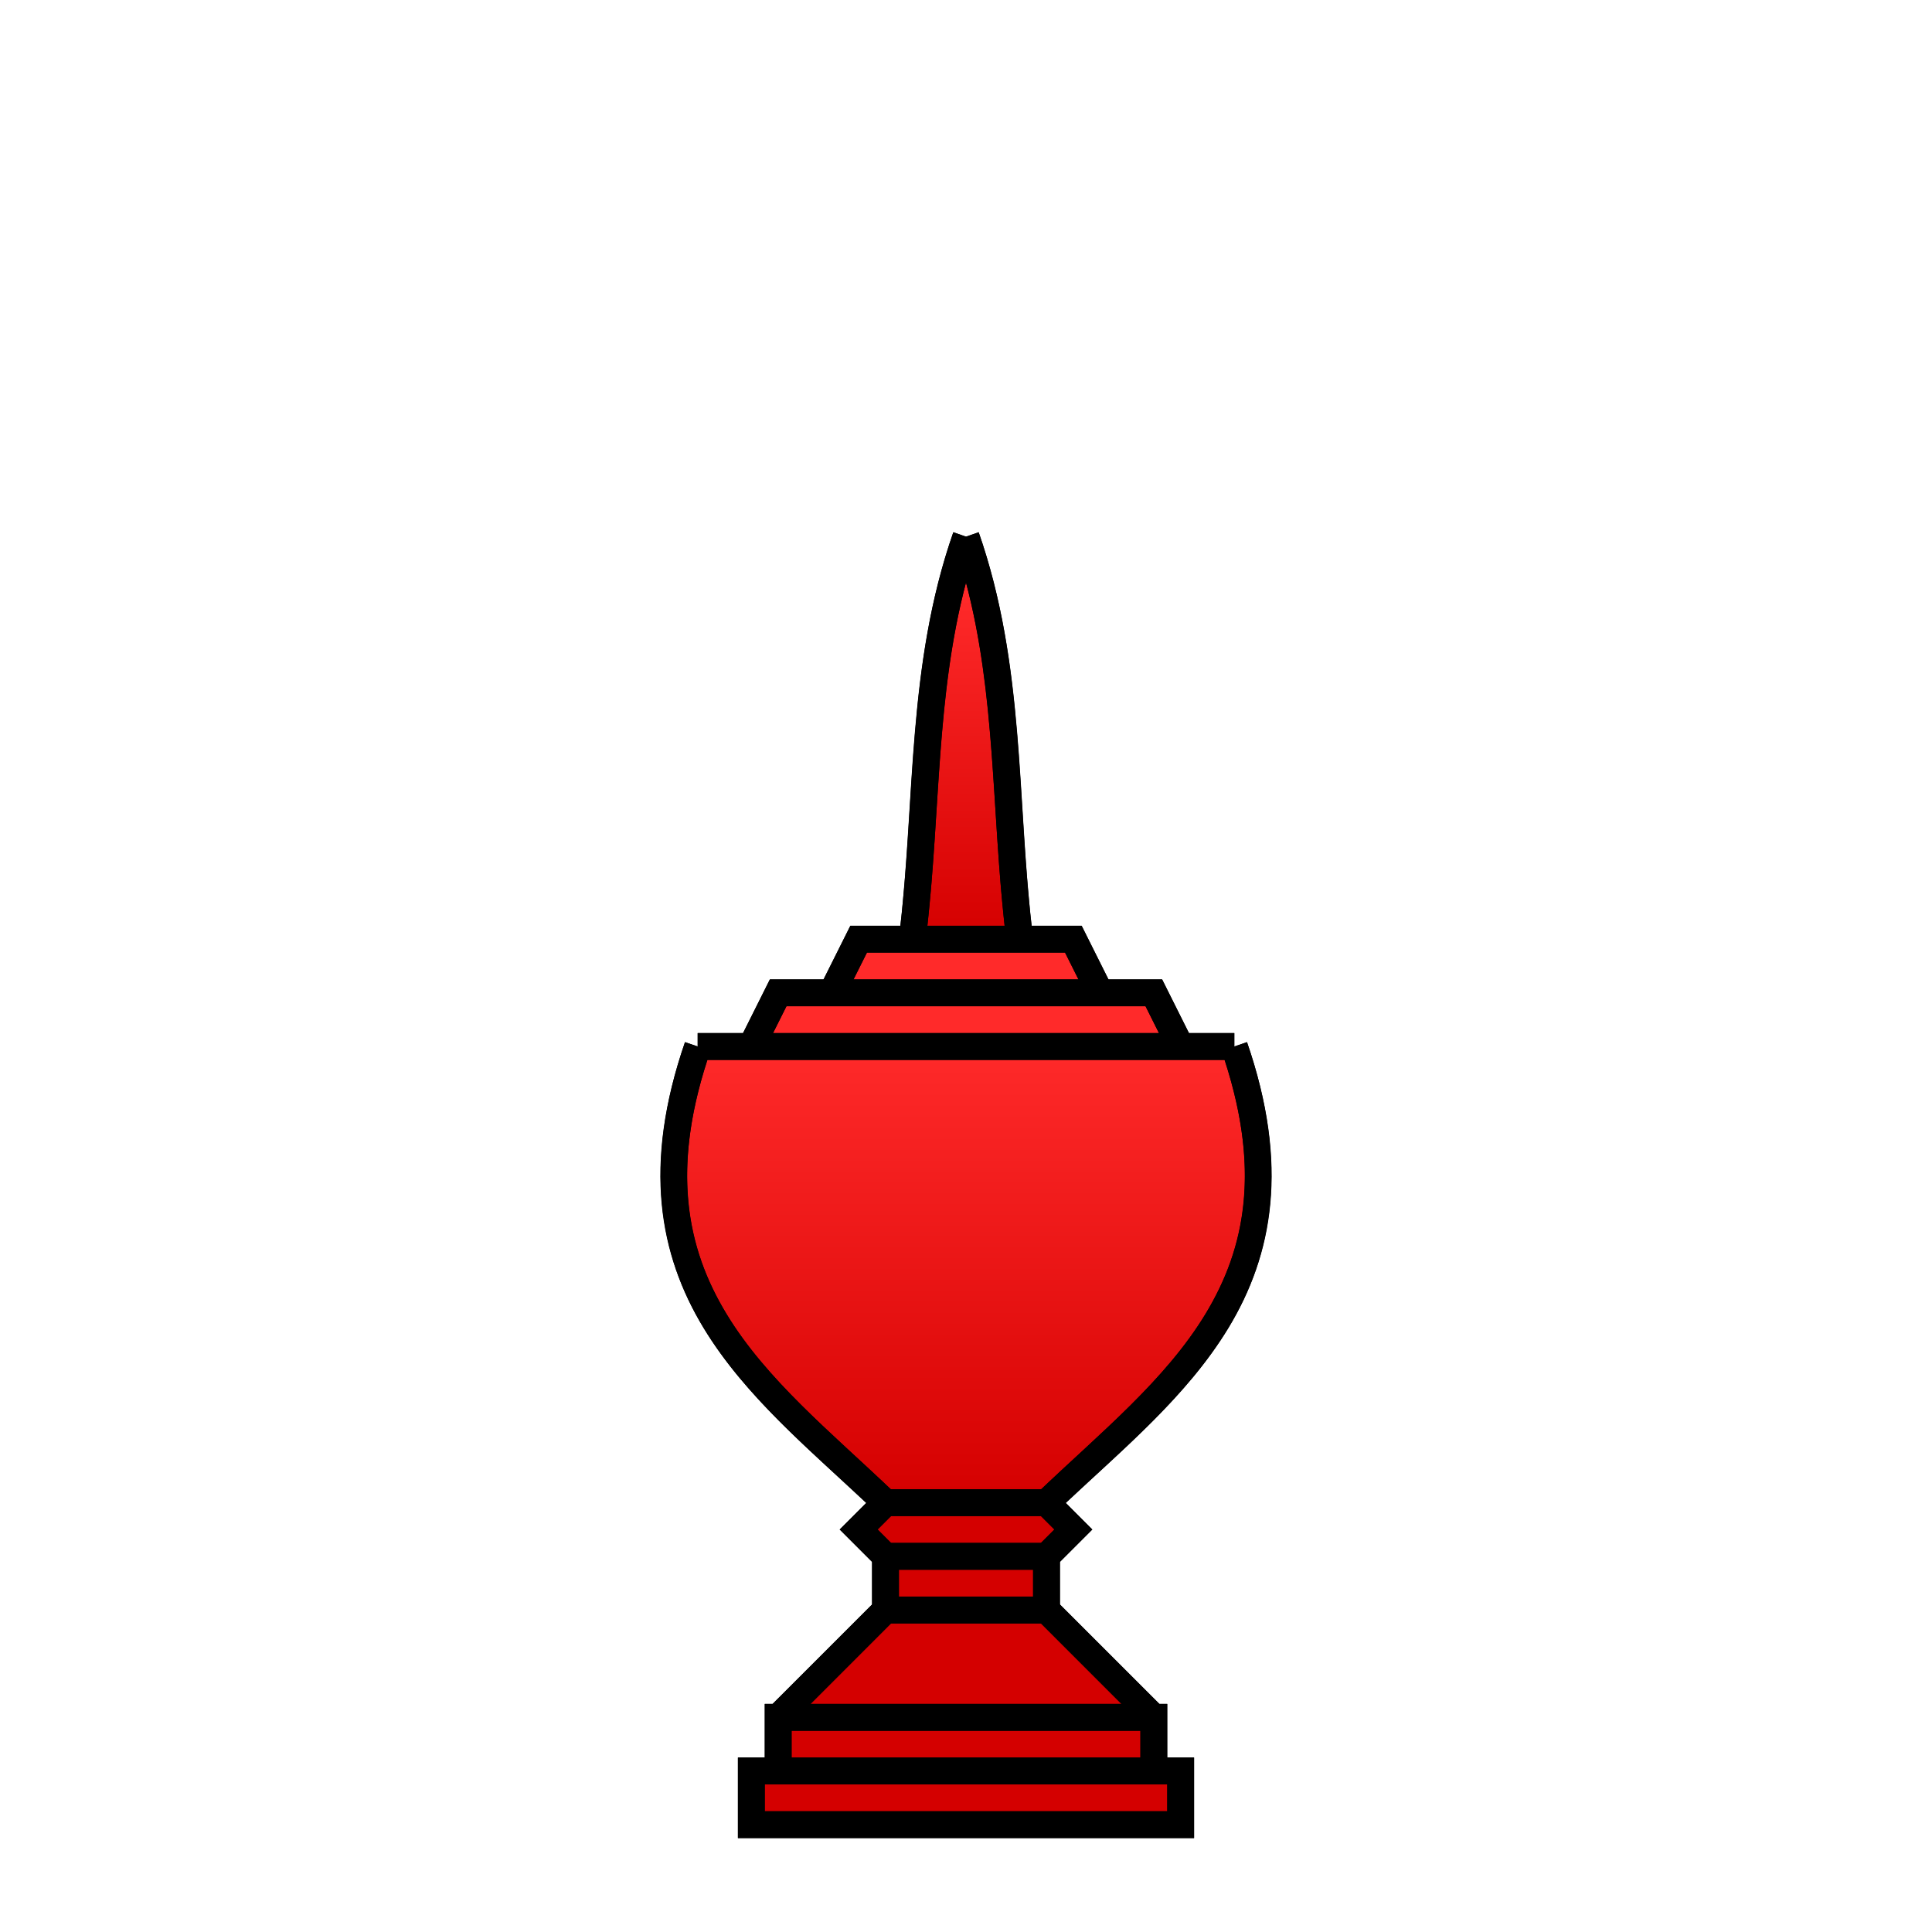
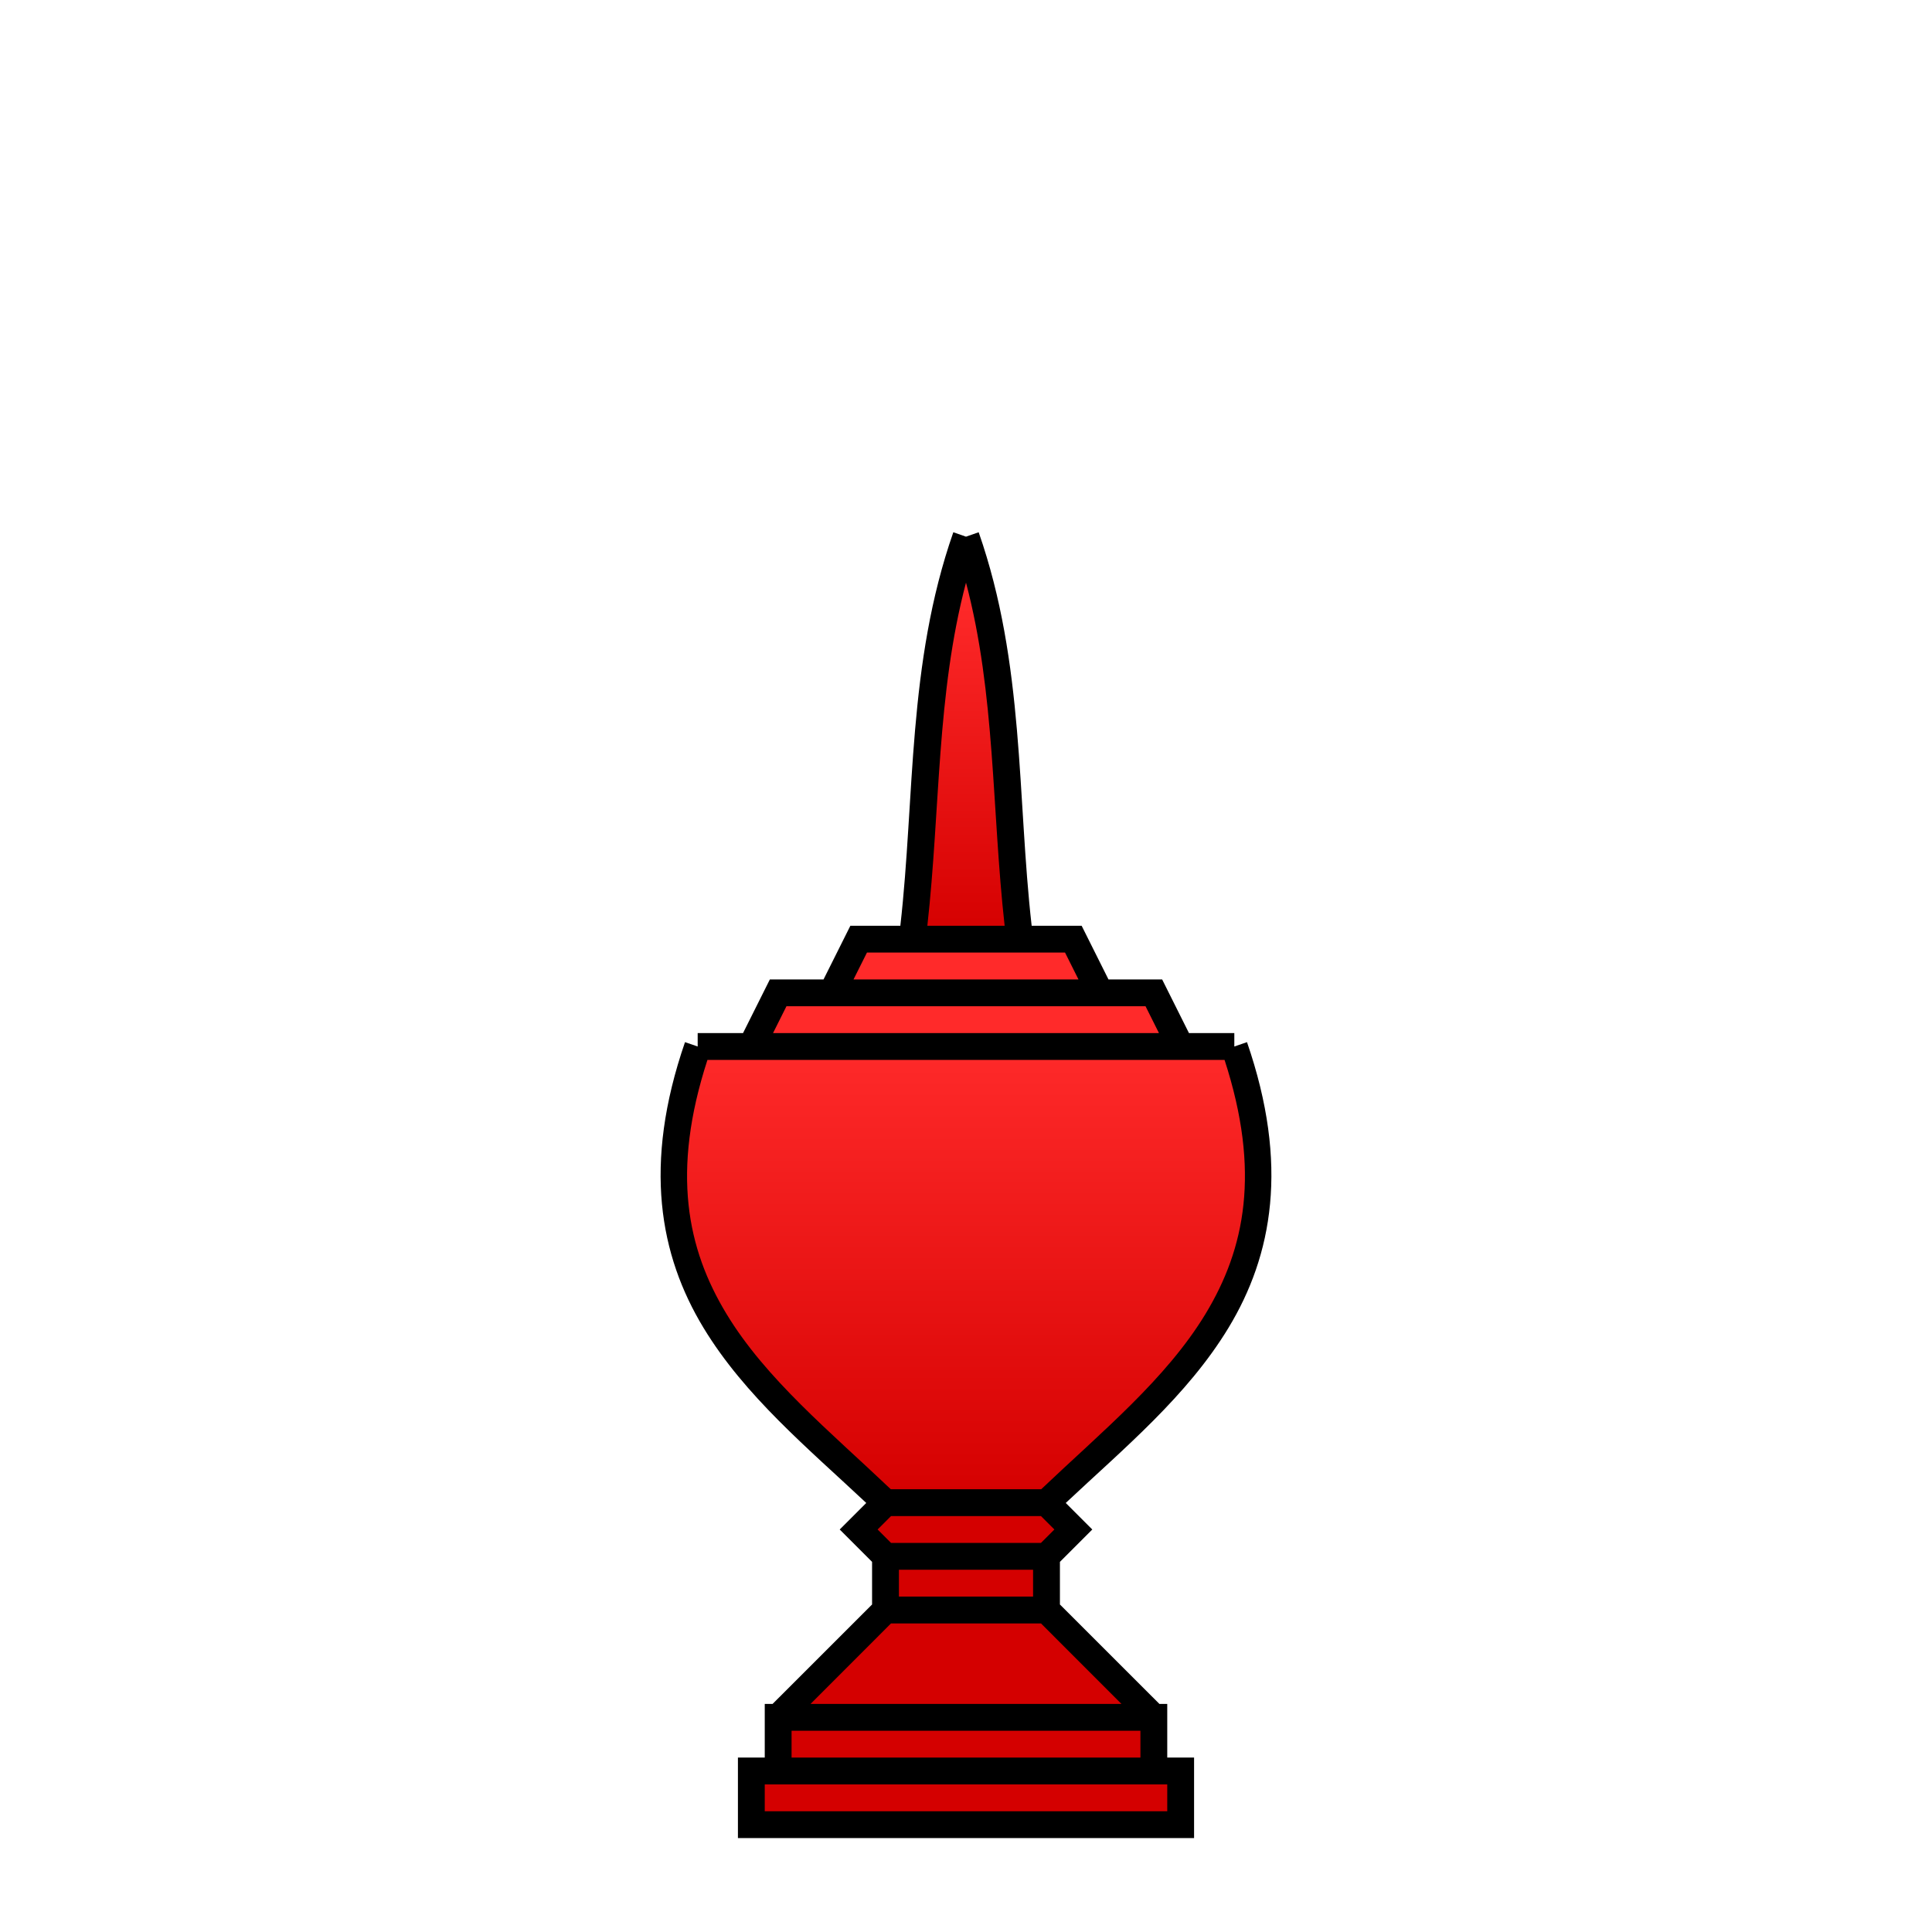
<svg xmlns="http://www.w3.org/2000/svg" xmlns:xlink="http://www.w3.org/1999/xlink" width="360" height="360" viewBox="0 0 95.25 95.25" version="1.1" id="svg8">
  <defs id="defs2">
    <linearGradient id="linearGradient3453">
      <stop style="stop-color:#ff2a2a;stop-opacity:1" offset="0" id="stop3449" />
      <stop style="stop-color:#d40000;stop-opacity:1" offset="1" id="stop3451" />
    </linearGradient>
    <linearGradient id="linearGradient3445">
      <stop style="stop-color:#ff2a2a;stop-opacity:1" offset="0" id="stop3441" />
      <stop style="stop-color:#d40000;stop-opacity:1" offset="1" id="stop3443" />
    </linearGradient>
    <linearGradient xlink:href="#linearGradient3445" id="linearGradient3447" x1="180" y1="195" x2="180" y2="280" gradientUnits="userSpaceOnUse" />
    <linearGradient xlink:href="#linearGradient3453" id="linearGradient3455" x1="180" y1="110" x2="180" y2="175" gradientUnits="userSpaceOnUse" />
  </defs>
  <g id="layer6" style="display:inline">
    <path style="color:#000000;font-style:normal;font-variant:normal;font-weight:normal;font-stretch:normal;font-size:medium;line-height:normal;font-family:sans-serif;font-variant-ligatures:normal;font-variant-position:normal;font-variant-caps:normal;font-variant-numeric:normal;font-variant-alternates:normal;font-feature-settings:normal;text-indent:0;text-align:start;text-decoration:none;text-decoration-line:none;text-decoration-style:solid;text-decoration-color:#000000;letter-spacing:normal;word-spacing:normal;text-transform:none;writing-mode:lr-tb;direction:ltr;text-orientation:mixed;dominant-baseline:auto;baseline-shift:baseline;text-anchor:start;white-space:normal;shape-padding:0;clip-rule:nonzero;display:inline;overflow:visible;visibility:visible;opacity:1;isolation:auto;mix-blend-mode:normal;color-interpolation:sRGB;color-interpolation-filters:linearRGB;solid-color:#000000;solid-opacity:1;vector-effect:none;fill:#000000;fill-opacity:1;fill-rule:nonzero;stroke:none;stroke-width:5;stroke-linecap:butt;stroke-linejoin:miter;stroke-miterlimit:4;stroke-dasharray:none;stroke-dashoffset:0;stroke-opacity:1;color-rendering:auto;image-rendering:auto;shape-rendering:auto;text-rendering:auto;enable-background:accumulate" d="M 177.639,99.176 C 169.063,123.705 170.492,148.488 167.766,172.5 h -9.312 l -5,10.002 h -10 l -4.998,9.996 h -8.453 V 195 l -2.361,-0.812 c -7.89,22.868 -4.72,39.738 3.439,53.217 7.714,12.744 19.573,22.539 30.332,32.65 L 156.467,285 l 6.031,6.031 v 7.943 l -18.537,18.527 H 142.5 v 9.996 h -4.998 v 15 H 180 222.498 v -15 H 217.5 v -9.996 h -1.461 l -18.537,-18.527 v -7.943 L 203.533,285 l -4.945,-4.945 c 10.759,-10.111 22.618,-19.906 30.332,-32.65 8.159,-13.478 11.329,-30.348 3.439,-53.217 L 229.998,195 v -2.502 h -8.453 l -4.998,-9.996 h -10 l -5,-10.002 h -9.312 c -2.726,-24.012 -1.298,-48.795 -9.873,-73.324 L 180,100 Z" id="path3360" transform="scale(0.2645833)" />
  </g>
  <g id="layer7">
    <path style="display:inline;color:#000000;font-style:normal;font-variant:normal;font-weight:normal;font-stretch:normal;font-size:medium;line-height:normal;font-family:sans-serif;font-variant-ligatures:normal;font-variant-position:normal;font-variant-caps:normal;font-variant-numeric:normal;font-variant-alternates:normal;font-feature-settings:normal;text-indent:0;text-align:start;text-decoration:none;text-decoration-line:none;text-decoration-style:solid;text-decoration-color:#000000;letter-spacing:normal;word-spacing:normal;text-transform:none;writing-mode:lr-tb;direction:ltr;text-orientation:mixed;dominant-baseline:auto;baseline-shift:baseline;text-anchor:start;white-space:normal;shape-padding:0;clip-rule:nonzero;overflow:visible;visibility:visible;opacity:1;isolation:auto;mix-blend-mode:normal;color-interpolation:sRGB;color-interpolation-filters:linearRGB;solid-color:#000000;solid-opacity:1;vector-effect:none;fill:url(#linearGradient3455);fill-opacity:1;fill-rule:nonzero;stroke:none;stroke-width:5;stroke-linecap:butt;stroke-linejoin:miter;stroke-miterlimit:4;stroke-dasharray:none;stroke-dashoffset:0;stroke-opacity:1;color-rendering:auto;image-rendering:auto;shape-rendering:auto;text-rendering:auto;enable-background:accumulate" d="m 180,108.568 c 5.502,20.788 4.783,42.259 7.201,63.932 H 180 172.799 c 2.419,-21.673 1.699,-43.144 7.201,-63.932 z" id="path3358" transform="scale(0.2645833)" />
    <path style="display:inline;color:#000000;font-style:normal;font-variant:normal;font-weight:normal;font-stretch:normal;font-size:medium;line-height:normal;font-family:sans-serif;font-variant-ligatures:normal;font-variant-position:normal;font-variant-caps:normal;font-variant-numeric:normal;font-variant-alternates:normal;font-feature-settings:normal;text-indent:0;text-align:start;text-decoration:none;text-decoration-line:none;text-decoration-style:solid;text-decoration-color:#000000;letter-spacing:normal;word-spacing:normal;text-transform:none;writing-mode:lr-tb;direction:ltr;text-orientation:mixed;dominant-baseline:auto;baseline-shift:baseline;text-anchor:start;white-space:normal;shape-padding:0;clip-rule:nonzero;overflow:visible;visibility:visible;opacity:1;isolation:auto;mix-blend-mode:normal;color-interpolation:sRGB;color-interpolation-filters:linearRGB;solid-color:#000000;solid-opacity:1;vector-effect:none;fill:#ff2a2a;fill-opacity:1;fill-rule:nonzero;stroke:none;stroke-width:5;stroke-linecap:butt;stroke-linejoin:miter;stroke-miterlimit:4;stroke-dasharray:none;stroke-dashoffset:0;stroke-opacity:1;color-rendering:auto;image-rendering:auto;shape-rendering:auto;text-rendering:auto;enable-background:accumulate" d="M 161.545,177.498 H 180 198.455 l 2.502,5.004 H 180 159.043 Z" id="path3356" transform="scale(0.2645833)" />
    <path style="display:inline;color:#000000;font-style:normal;font-variant:normal;font-weight:normal;font-stretch:normal;font-size:medium;line-height:normal;font-family:sans-serif;font-variant-ligatures:normal;font-variant-position:normal;font-variant-caps:normal;font-variant-numeric:normal;font-variant-alternates:normal;font-feature-settings:normal;text-indent:0;text-align:start;text-decoration:none;text-decoration-line:none;text-decoration-style:solid;text-decoration-color:#000000;letter-spacing:normal;word-spacing:normal;text-transform:none;writing-mode:lr-tb;direction:ltr;text-orientation:mixed;dominant-baseline:auto;baseline-shift:baseline;text-anchor:start;white-space:normal;shape-padding:0;clip-rule:nonzero;overflow:visible;visibility:visible;opacity:1;isolation:auto;mix-blend-mode:normal;color-interpolation:sRGB;color-interpolation-filters:linearRGB;solid-color:#000000;solid-opacity:1;vector-effect:none;fill:#ff2a2a;fill-opacity:1;fill-rule:nonzero;stroke:none;stroke-width:5;stroke-linecap:butt;stroke-linejoin:miter;stroke-miterlimit:4;stroke-dasharray:none;stroke-dashoffset:0;stroke-opacity:1;color-rendering:auto;image-rendering:auto;shape-rendering:auto;text-rendering:auto;enable-background:accumulate" d="M 146.545,187.5 H 180 213.455 l 2.5,4.998 H 180 144.045 Z" id="path3354" transform="scale(0.2645833)" />
    <path style="display:inline;color:#000000;font-style:normal;font-variant:normal;font-weight:normal;font-stretch:normal;font-size:medium;line-height:normal;font-family:sans-serif;font-variant-ligatures:normal;font-variant-position:normal;font-variant-caps:normal;font-variant-numeric:normal;font-variant-alternates:normal;font-feature-settings:normal;text-indent:0;text-align:start;text-decoration:none;text-decoration-line:none;text-decoration-style:solid;text-decoration-color:#000000;letter-spacing:normal;word-spacing:normal;text-transform:none;writing-mode:lr-tb;direction:ltr;text-orientation:mixed;dominant-baseline:auto;baseline-shift:baseline;text-anchor:start;white-space:normal;shape-padding:0;clip-rule:nonzero;overflow:visible;visibility:visible;opacity:1;isolation:auto;mix-blend-mode:normal;color-interpolation:sRGB;color-interpolation-filters:linearRGB;solid-color:#000000;solid-opacity:1;vector-effect:none;fill:url(#linearGradient3447);fill-opacity:1;fill-rule:nonzero;stroke:none;stroke-width:5;stroke-linecap:butt;stroke-linejoin:miter;stroke-miterlimit:4;stroke-dasharray:none;stroke-dashoffset:0;stroke-opacity:1;color-rendering:auto;image-rendering:auto;shape-rendering:auto;text-rendering:auto;enable-background:accumulate" d="M 131.822,197.502 H 180 228.178 c 6.784,20.86 3.788,35.206 -3.539,47.311 -7.365,12.167 -19.391,22.005 -30.629,32.688 H 180 165.99 c -11.238,-10.683 -23.264,-20.52 -30.629,-32.688 -7.327,-12.104 -10.324,-26.451 -3.539,-47.311 z" id="path3352" transform="scale(0.2645833)" />
    <path style="display:inline;color:#000000;font-style:normal;font-variant:normal;font-weight:normal;font-stretch:normal;font-size:medium;line-height:normal;font-family:sans-serif;font-variant-ligatures:normal;font-variant-position:normal;font-variant-caps:normal;font-variant-numeric:normal;font-variant-alternates:normal;font-feature-settings:normal;text-indent:0;text-align:start;text-decoration:none;text-decoration-line:none;text-decoration-style:solid;text-decoration-color:#000000;letter-spacing:normal;word-spacing:normal;text-transform:none;writing-mode:lr-tb;direction:ltr;text-orientation:mixed;dominant-baseline:auto;baseline-shift:baseline;text-anchor:start;white-space:normal;shape-padding:0;clip-rule:nonzero;overflow:visible;visibility:visible;opacity:1;isolation:auto;mix-blend-mode:normal;color-interpolation:sRGB;color-interpolation-filters:linearRGB;solid-color:#000000;solid-opacity:1;vector-effect:none;fill:#d40000;fill-opacity:1;fill-rule:nonzero;stroke:none;stroke-width:5;stroke-linecap:butt;stroke-linejoin:miter;stroke-miterlimit:4;stroke-dasharray:none;stroke-dashoffset:0;stroke-opacity:1;color-rendering:auto;image-rendering:auto;shape-rendering:auto;text-rendering:auto;enable-background:accumulate" d="M 166.033,282.498 H 180 193.967 L 196.469,285 193.967,287.502 H 180 166.033 L 163.531,285 Z" id="path3350" transform="scale(0.2645833)" />
    <path style="display:inline;color:#000000;font-style:normal;font-variant:normal;font-weight:normal;font-stretch:normal;font-size:medium;line-height:normal;font-family:sans-serif;font-variant-ligatures:normal;font-variant-position:normal;font-variant-caps:normal;font-variant-numeric:normal;font-variant-alternates:normal;font-feature-settings:normal;text-indent:0;text-align:start;text-decoration:none;text-decoration-line:none;text-decoration-style:solid;text-decoration-color:#000000;letter-spacing:normal;word-spacing:normal;text-transform:none;writing-mode:lr-tb;direction:ltr;text-orientation:mixed;dominant-baseline:auto;baseline-shift:baseline;text-anchor:start;white-space:normal;shape-padding:0;clip-rule:nonzero;overflow:visible;visibility:visible;opacity:1;isolation:auto;mix-blend-mode:normal;color-interpolation:sRGB;color-interpolation-filters:linearRGB;solid-color:#000000;solid-opacity:1;vector-effect:none;fill:#d40000;fill-opacity:1;fill-rule:nonzero;stroke:none;stroke-width:5;stroke-linecap:butt;stroke-linejoin:miter;stroke-miterlimit:4;stroke-dasharray:none;stroke-dashoffset:0;stroke-opacity:1;color-rendering:auto;image-rendering:auto;shape-rendering:auto;text-rendering:auto;enable-background:accumulate" d="M 167.502,292.5 H 180 192.498 v 4.998 H 180 167.502 Z" id="path3348" transform="scale(0.2645833)" />
    <path style="display:inline;color:#000000;font-style:normal;font-variant:normal;font-weight:normal;font-stretch:normal;font-size:medium;line-height:normal;font-family:sans-serif;font-variant-ligatures:normal;font-variant-position:normal;font-variant-caps:normal;font-variant-numeric:normal;font-variant-alternates:normal;font-feature-settings:normal;text-indent:0;text-align:start;text-decoration:none;text-decoration-line:none;text-decoration-style:solid;text-decoration-color:#000000;letter-spacing:normal;word-spacing:normal;text-transform:none;writing-mode:lr-tb;direction:ltr;text-orientation:mixed;dominant-baseline:auto;baseline-shift:baseline;text-anchor:start;white-space:normal;shape-padding:0;clip-rule:nonzero;overflow:visible;visibility:visible;opacity:1;isolation:auto;mix-blend-mode:normal;color-interpolation:sRGB;color-interpolation-filters:linearRGB;solid-color:#000000;solid-opacity:1;vector-effect:none;fill:#d40000;fill-opacity:1;fill-rule:nonzero;stroke:none;stroke-width:5;stroke-linecap:butt;stroke-linejoin:miter;stroke-miterlimit:4;stroke-dasharray:none;stroke-dashoffset:0;stroke-opacity:1;color-rendering:auto;image-rendering:auto;shape-rendering:auto;text-rendering:auto;enable-background:accumulate" d="M 166.025,302.502 H 180 193.975 l 14.992,15 H 180 151.033 Z" id="path3346" transform="scale(0.2645833)" />
    <path style="display:inline;color:#000000;font-style:normal;font-variant:normal;font-weight:normal;font-stretch:normal;font-size:medium;line-height:normal;font-family:sans-serif;font-variant-ligatures:normal;font-variant-position:normal;font-variant-caps:normal;font-variant-numeric:normal;font-variant-alternates:normal;font-feature-settings:normal;text-indent:0;text-align:start;text-decoration:none;text-decoration-line:none;text-decoration-style:solid;text-decoration-color:#000000;letter-spacing:normal;word-spacing:normal;text-transform:none;writing-mode:lr-tb;direction:ltr;text-orientation:mixed;dominant-baseline:auto;baseline-shift:baseline;text-anchor:start;white-space:normal;shape-padding:0;clip-rule:nonzero;overflow:visible;visibility:visible;opacity:1;isolation:auto;mix-blend-mode:normal;color-interpolation:sRGB;color-interpolation-filters:linearRGB;solid-color:#000000;solid-opacity:1;vector-effect:none;fill:#d40000;fill-opacity:1;fill-rule:nonzero;stroke:none;stroke-width:5;stroke-linecap:butt;stroke-linejoin:miter;stroke-miterlimit:4;stroke-dasharray:none;stroke-dashoffset:0;stroke-opacity:1;color-rendering:auto;image-rendering:auto;shape-rendering:auto;text-rendering:auto;enable-background:accumulate" d="M 147.498,322.5 H 180 212.502 v 4.998 H 180 147.498 Z" id="path3344" transform="scale(0.2645833)" />
    <path style="display:inline;color:#000000;font-style:normal;font-variant:normal;font-weight:normal;font-stretch:normal;font-size:medium;line-height:normal;font-family:sans-serif;font-variant-ligatures:normal;font-variant-position:normal;font-variant-caps:normal;font-variant-numeric:normal;font-variant-alternates:normal;font-feature-settings:normal;text-indent:0;text-align:start;text-decoration:none;text-decoration-line:none;text-decoration-style:solid;text-decoration-color:#000000;letter-spacing:normal;word-spacing:normal;text-transform:none;writing-mode:lr-tb;direction:ltr;text-orientation:mixed;dominant-baseline:auto;baseline-shift:baseline;text-anchor:start;white-space:normal;shape-padding:0;clip-rule:nonzero;overflow:visible;visibility:visible;opacity:1;isolation:auto;mix-blend-mode:normal;color-interpolation:sRGB;color-interpolation-filters:linearRGB;solid-color:#000000;solid-opacity:1;vector-effect:none;fill:#d40000;fill-opacity:1;fill-rule:nonzero;stroke:none;stroke-width:5;stroke-linecap:butt;stroke-linejoin:miter;stroke-miterlimit:4;stroke-dasharray:none;stroke-dashoffset:0;stroke-opacity:1;color-rendering:auto;image-rendering:auto;shape-rendering:auto;text-rendering:auto;enable-background:accumulate" d="M 142.5,332.502 H 180 217.5 V 337.5 H 180 142.5 Z" id="path3253" transform="scale(0.2645833)" />
  </g>
-   <g id="layer1" transform="translate(0,-201.75)" style="display:inline">
+   <g id="layer1" transform="translate(0,-201.75)" style="display:none">
    <path style="fill:none;stroke:#000000;stroke-width:1.323;stroke-miterlimit:4;stroke-dasharray:none;stroke-opacity:1" d="m 43.656,281.125 h 3.969" id="path13060" />
    <path style="fill:none;stroke:#000000;stroke-width:1.323;stroke-miterlimit:4;stroke-dasharray:none;stroke-opacity:1" d="m 43.656,281.125 v -2.646 h 3.969" id="path13066" />
    <path style="fill:none;stroke:#000000;stroke-width:1.323;stroke-miterlimit:4;stroke-dasharray:none;stroke-opacity:1" d="m 43.656,278.479 -1.323,-1.323 1.323,-1.323 h 3.969" id="path13068" />
    <path style="fill:none;stroke:#000000;stroke-width:1.323;stroke-miterlimit:4;stroke-dasharray:none;stroke-opacity:1" d="m 43.656,275.833 c -5.998,-5.741 -13.337,-10.673 -9.26,-22.49" id="path13076" />
    <path style="fill:none;stroke:#000000;stroke-width:1.323;stroke-miterlimit:4;stroke-dasharray:none;stroke-opacity:1" d="M 34.396,253.344 H 47.625" id="path13078" />
    <path style="fill:none;stroke:#000000;stroke-width:1.323;stroke-miterlimit:4;stroke-dasharray:none;stroke-opacity:1" d="m 37.042,253.344 1.323,-2.646 h 9.26" id="path13088" />
    <path style="fill:none;stroke:#000000;stroke-width:1.323;stroke-miterlimit:4;stroke-dasharray:none;stroke-opacity:1" d="m 41.01,250.698 1.323,-2.646 h 5.292" id="path13090" />
    <path style="fill:none;stroke:#000000;stroke-width:1.323;stroke-miterlimit:4;stroke-dasharray:none;stroke-opacity:1" d="m 47.625,228.208 c -2.282,6.528 -1.819,13.226 -2.646,19.844" id="path13092" />
    <path style="fill:none;stroke:#000000;stroke-width:1.323;stroke-miterlimit:4;stroke-dasharray:none;stroke-opacity:1" d="M 47.625,291.708 H 37.042 v -2.646 H 47.625" id="path13139" />
    <path style="fill:none;stroke:#000000;stroke-width:1.323;stroke-miterlimit:4;stroke-dasharray:none;stroke-opacity:1" d="m 38.365,289.062 v -2.646 H 47.625" id="path13141" />
    <path style="fill:none;stroke:#000000;stroke-width:1.323;stroke-miterlimit:4;stroke-dasharray:none;stroke-opacity:1" d="m 43.656,281.125 -5.292,5.292" id="path13299" />
    <path style="fill:none;stroke:#000000;stroke-width:1.323;stroke-miterlimit:4;stroke-dasharray:none;stroke-opacity:1" d="m 51.594,281.125 h -3.969" id="path13060-4" />
    <path style="fill:none;stroke:#000000;stroke-width:1.323;stroke-miterlimit:4;stroke-dasharray:none;stroke-opacity:1" d="m 51.594,281.125 v -2.646 h -3.969" id="path13066-7" />
    <path style="fill:none;stroke:#000000;stroke-width:1.323;stroke-miterlimit:4;stroke-dasharray:none;stroke-opacity:1" d="m 51.594,278.479 1.323,-1.323 -1.323,-1.323 h -3.969" id="path13068-8" />
    <path style="fill:none;stroke:#000000;stroke-width:1.323;stroke-miterlimit:4;stroke-dasharray:none;stroke-opacity:1" d="m 51.594,275.833 c 5.998,-5.741 13.337,-10.673 9.26,-22.49" id="path13076-4" />
    <path style="fill:none;stroke:#000000;stroke-width:1.323;stroke-miterlimit:4;stroke-dasharray:none;stroke-opacity:1" d="M 60.854,253.344 H 47.625" id="path13078-5" />
    <path style="fill:none;stroke:#000000;stroke-width:1.323;stroke-miterlimit:4;stroke-dasharray:none;stroke-opacity:1" d="m 58.208,253.344 -1.323,-2.646 h -9.26" id="path13088-0" />
    <path style="fill:none;stroke:#000000;stroke-width:1.323;stroke-miterlimit:4;stroke-dasharray:none;stroke-opacity:1" d="m 54.24,250.698 -1.323,-2.646 h -5.292" id="path13090-3" />
    <path style="fill:none;stroke:#000000;stroke-width:1.323;stroke-miterlimit:4;stroke-dasharray:none;stroke-opacity:1" d="m 47.625,228.208 c 2.282,6.528 1.819,13.226 2.646,19.844" id="path13092-6" />
    <path style="fill:none;stroke:#000000;stroke-width:1.323;stroke-miterlimit:4;stroke-dasharray:none;stroke-opacity:1" d="m 47.625,291.708 h 10.583 v -2.646 H 47.625" id="path13139-1" />
    <path style="fill:none;stroke:#000000;stroke-width:1.323;stroke-miterlimit:4;stroke-dasharray:none;stroke-opacity:1" d="m 56.885,289.062 v -2.646 h -9.26" id="path13141-0" />
    <path style="fill:none;stroke:#000000;stroke-width:1.323;stroke-miterlimit:4;stroke-dasharray:none;stroke-opacity:1" d="m 51.594,281.125 5.292,5.292" id="path13299-6" />
  </g>
</svg>
